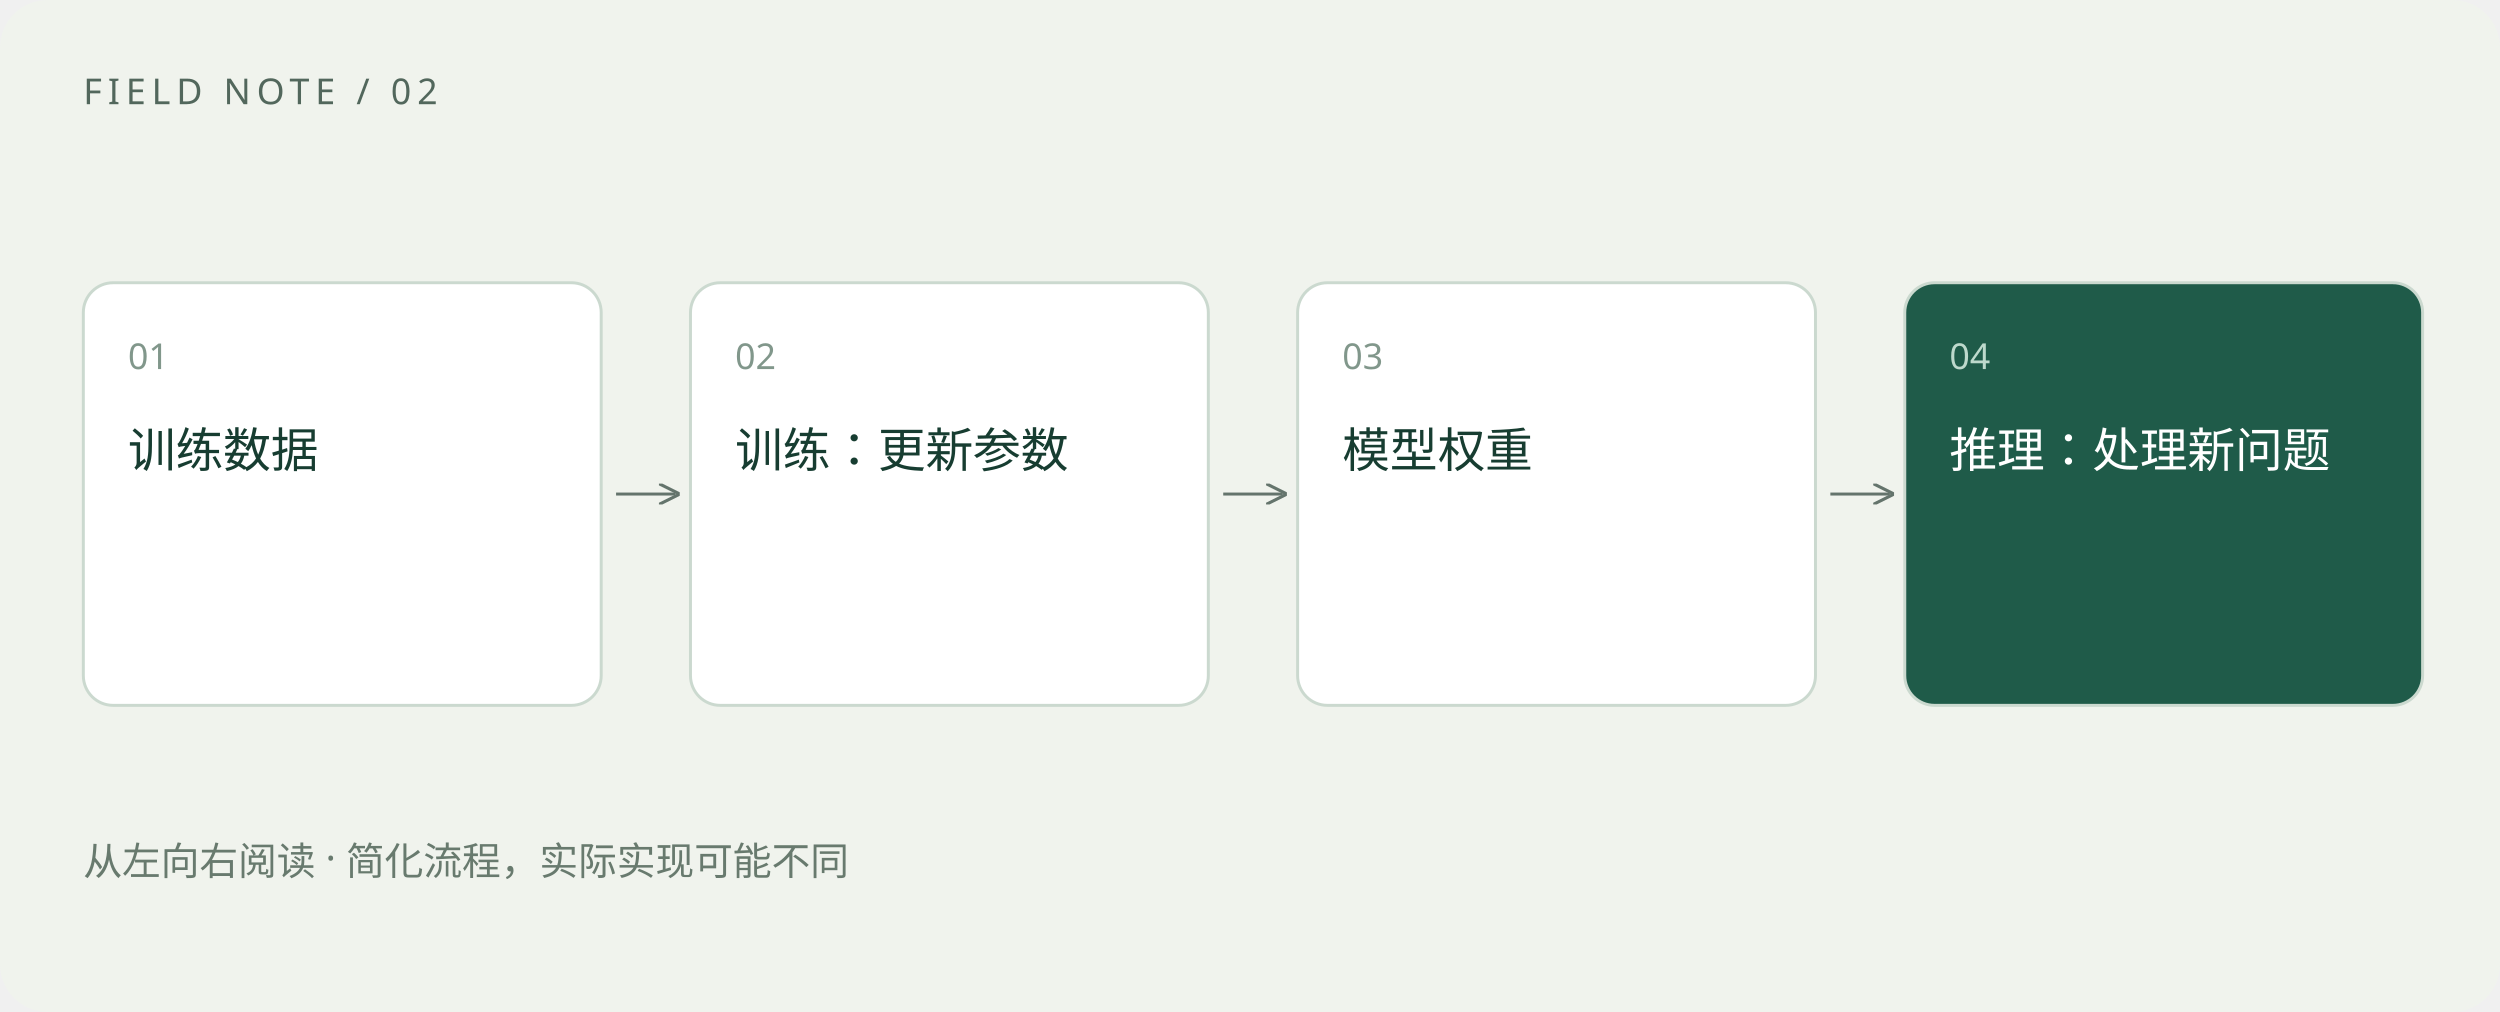
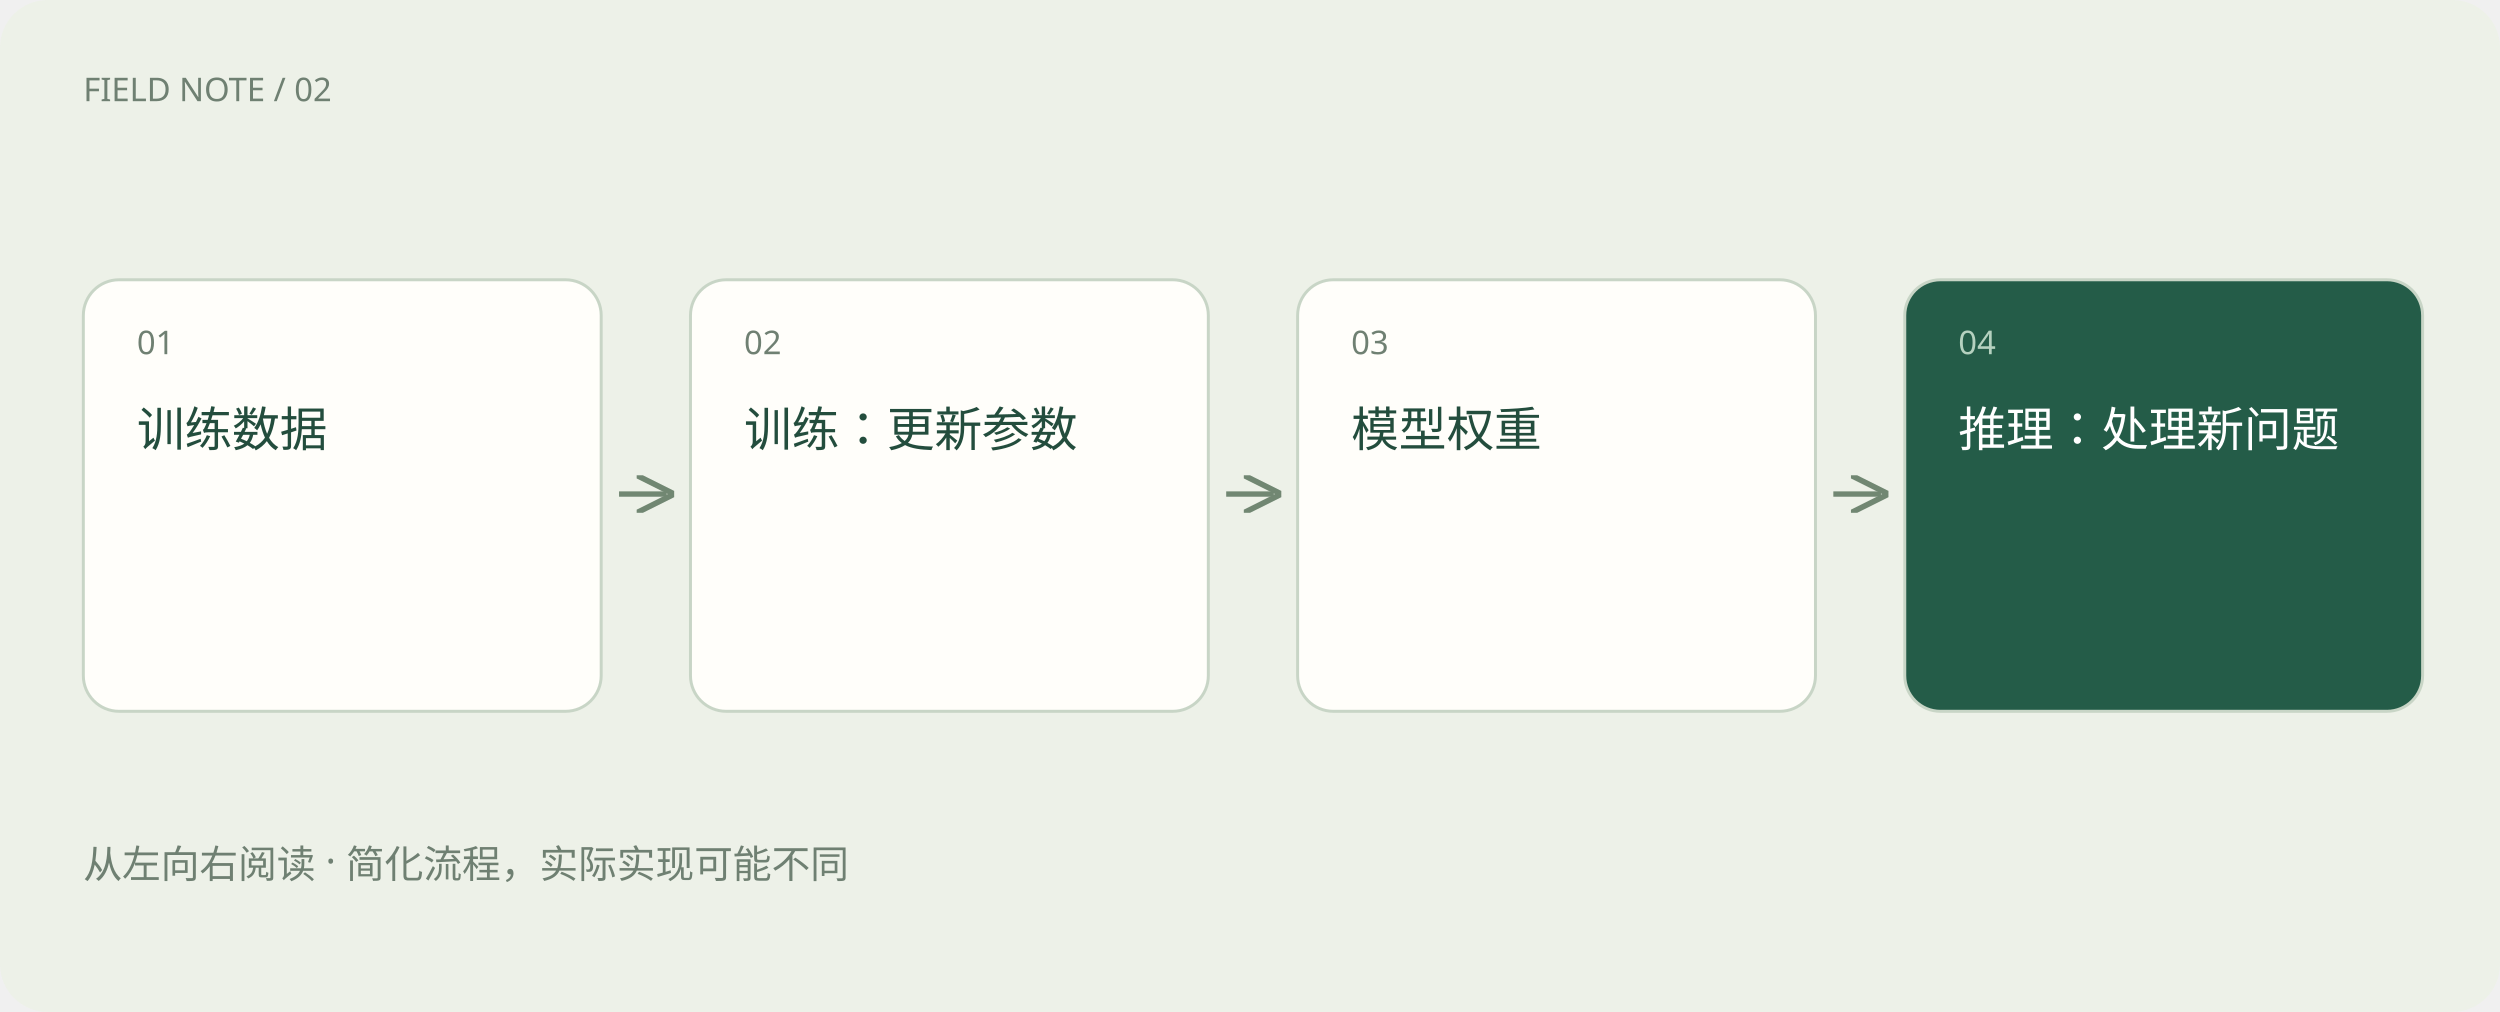
<svg xmlns="http://www.w3.org/2000/svg" viewBox="0 0 840 340" role="img" aria-labelledby="title desc">
  <defs>
    <marker id="arrow" viewBox="0 0 10 10" refX="8" refY="5" markerWidth="7" markerHeight="7" orient="auto">
-       <path d="M0 0L10 5L0 10" fill="none" stroke="#64746c" stroke-width="1.5" />
+       <path d="M0 0L10 5L0 10" fill="none" stroke="#718772" stroke-width="1.5" />
    </marker>
  </defs>
-   <rect width="840" height="340" rx="16" fill="#f0f3ed" />
+   <rect width="840" height="340" rx="16" fill="#edf1e8" />
  <g font-family="PingFang SC,Microsoft YaHei,sans-serif">
-     <text x="28" y="35" fill="#52675c" font-size="12" letter-spacing="2">FIELD NOTE / 02</text>
-     <rect x="28" y="95" width="174" height="142" rx="10" fill="#fff" stroke="#cbd9cf" />
-     <text x="43" y="124" fill="#81978b" font-size="12">01</text>
-     <text x="43" y="157" fill="#173d31" font-size="16">训练数据</text>
-     <path d="M207 166h20" stroke="#64746c" fill="none" marker-end="url(#arrow)" />
-     <rect x="232" y="95" width="174" height="142" rx="10" fill="#fff" stroke="#cbd9cf" />
-     <text x="247" y="124" fill="#81978b" font-size="12">02</text>
-     <text x="247" y="157" fill="#173d31" font-size="16">训练：更新参数</text>
-     <path d="M411 166h20" stroke="#64746c" fill="none" marker-end="url(#arrow)" />
-     <rect x="436" y="95" width="174" height="142" rx="10" fill="#fff" stroke="#cbd9cf" />
-     <text x="451" y="124" fill="#81978b" font-size="12">03</text>
-     <text x="451" y="157" fill="#173d31" font-size="16">模型权重</text>
-     <path d="M615 166h20" stroke="#64746c" fill="none" marker-end="url(#arrow)" />
-     <rect x="640" y="95" width="174" height="142" rx="10" fill="#1f5b49" stroke="#cbd9cf" />
-     <text x="655" y="124" fill="#bdd9cc" font-size="12">04</text>
-     <text x="655" y="157" fill="#fff" font-size="16">推理：处理新问题</text>
-     <text x="28" y="294" fill="#687a6e" font-size="13">从左向右阅读 · 简化流程，实际实现可能不同</text>
+     <text x="28" y="34" text-anchor="start" fill="#6f8072" font-size="11">FIELD NOTE / 02</text>
+     <rect x="28" y="94" width="174" height="145" rx="12" fill="#fffefa" stroke="#c8d5c6" />
+     <text x="46" y="119" text-anchor="start" fill="#6f8072" font-size="11">01</text>
+     <text x="46" y="150" text-anchor="start" fill="#234d3d" font-size="16">训练数据</text>
+     <path d="M208 166 H224" fill="none" stroke="#718772" stroke-width="1.8" marker-end="url(#arrow)" />
+     <rect x="232" y="94" width="174" height="145" rx="12" fill="#fffefa" stroke="#c8d5c6" />
+     <text x="250" y="119" text-anchor="start" fill="#6f8072" font-size="11">02</text>
+     <text x="250" y="150" text-anchor="start" fill="#234d3d" font-size="16">训练：更新参数</text>
+     <path d="M412 166 H428" fill="none" stroke="#718772" stroke-width="1.8" marker-end="url(#arrow)" />
+     <rect x="436" y="94" width="174" height="145" rx="12" fill="#fffefa" stroke="#c8d5c6" />
+     <text x="454" y="119" text-anchor="start" fill="#6f8072" font-size="11">03</text>
+     <text x="454" y="150" text-anchor="start" fill="#234d3d" font-size="16">模型权重</text>
+     <path d="M616 166 H632" fill="none" stroke="#718772" stroke-width="1.8" marker-end="url(#arrow)" />
+     <rect x="640" y="94" width="174" height="145" rx="12" fill="#245c48" stroke="#c8d5c6" />
+     <text x="658" y="119" text-anchor="start" fill="#b5d1bf" font-size="11">04</text>
+     <text x="658" y="150" text-anchor="start" fill="#fff" font-size="16">推理：处理新问题</text>
+     <text x="28" y="295" text-anchor="start" fill="#6f8072" font-size="13">从左向右阅读 · 简化流程，实际实现可能不同</text>
  </g>
</svg>
